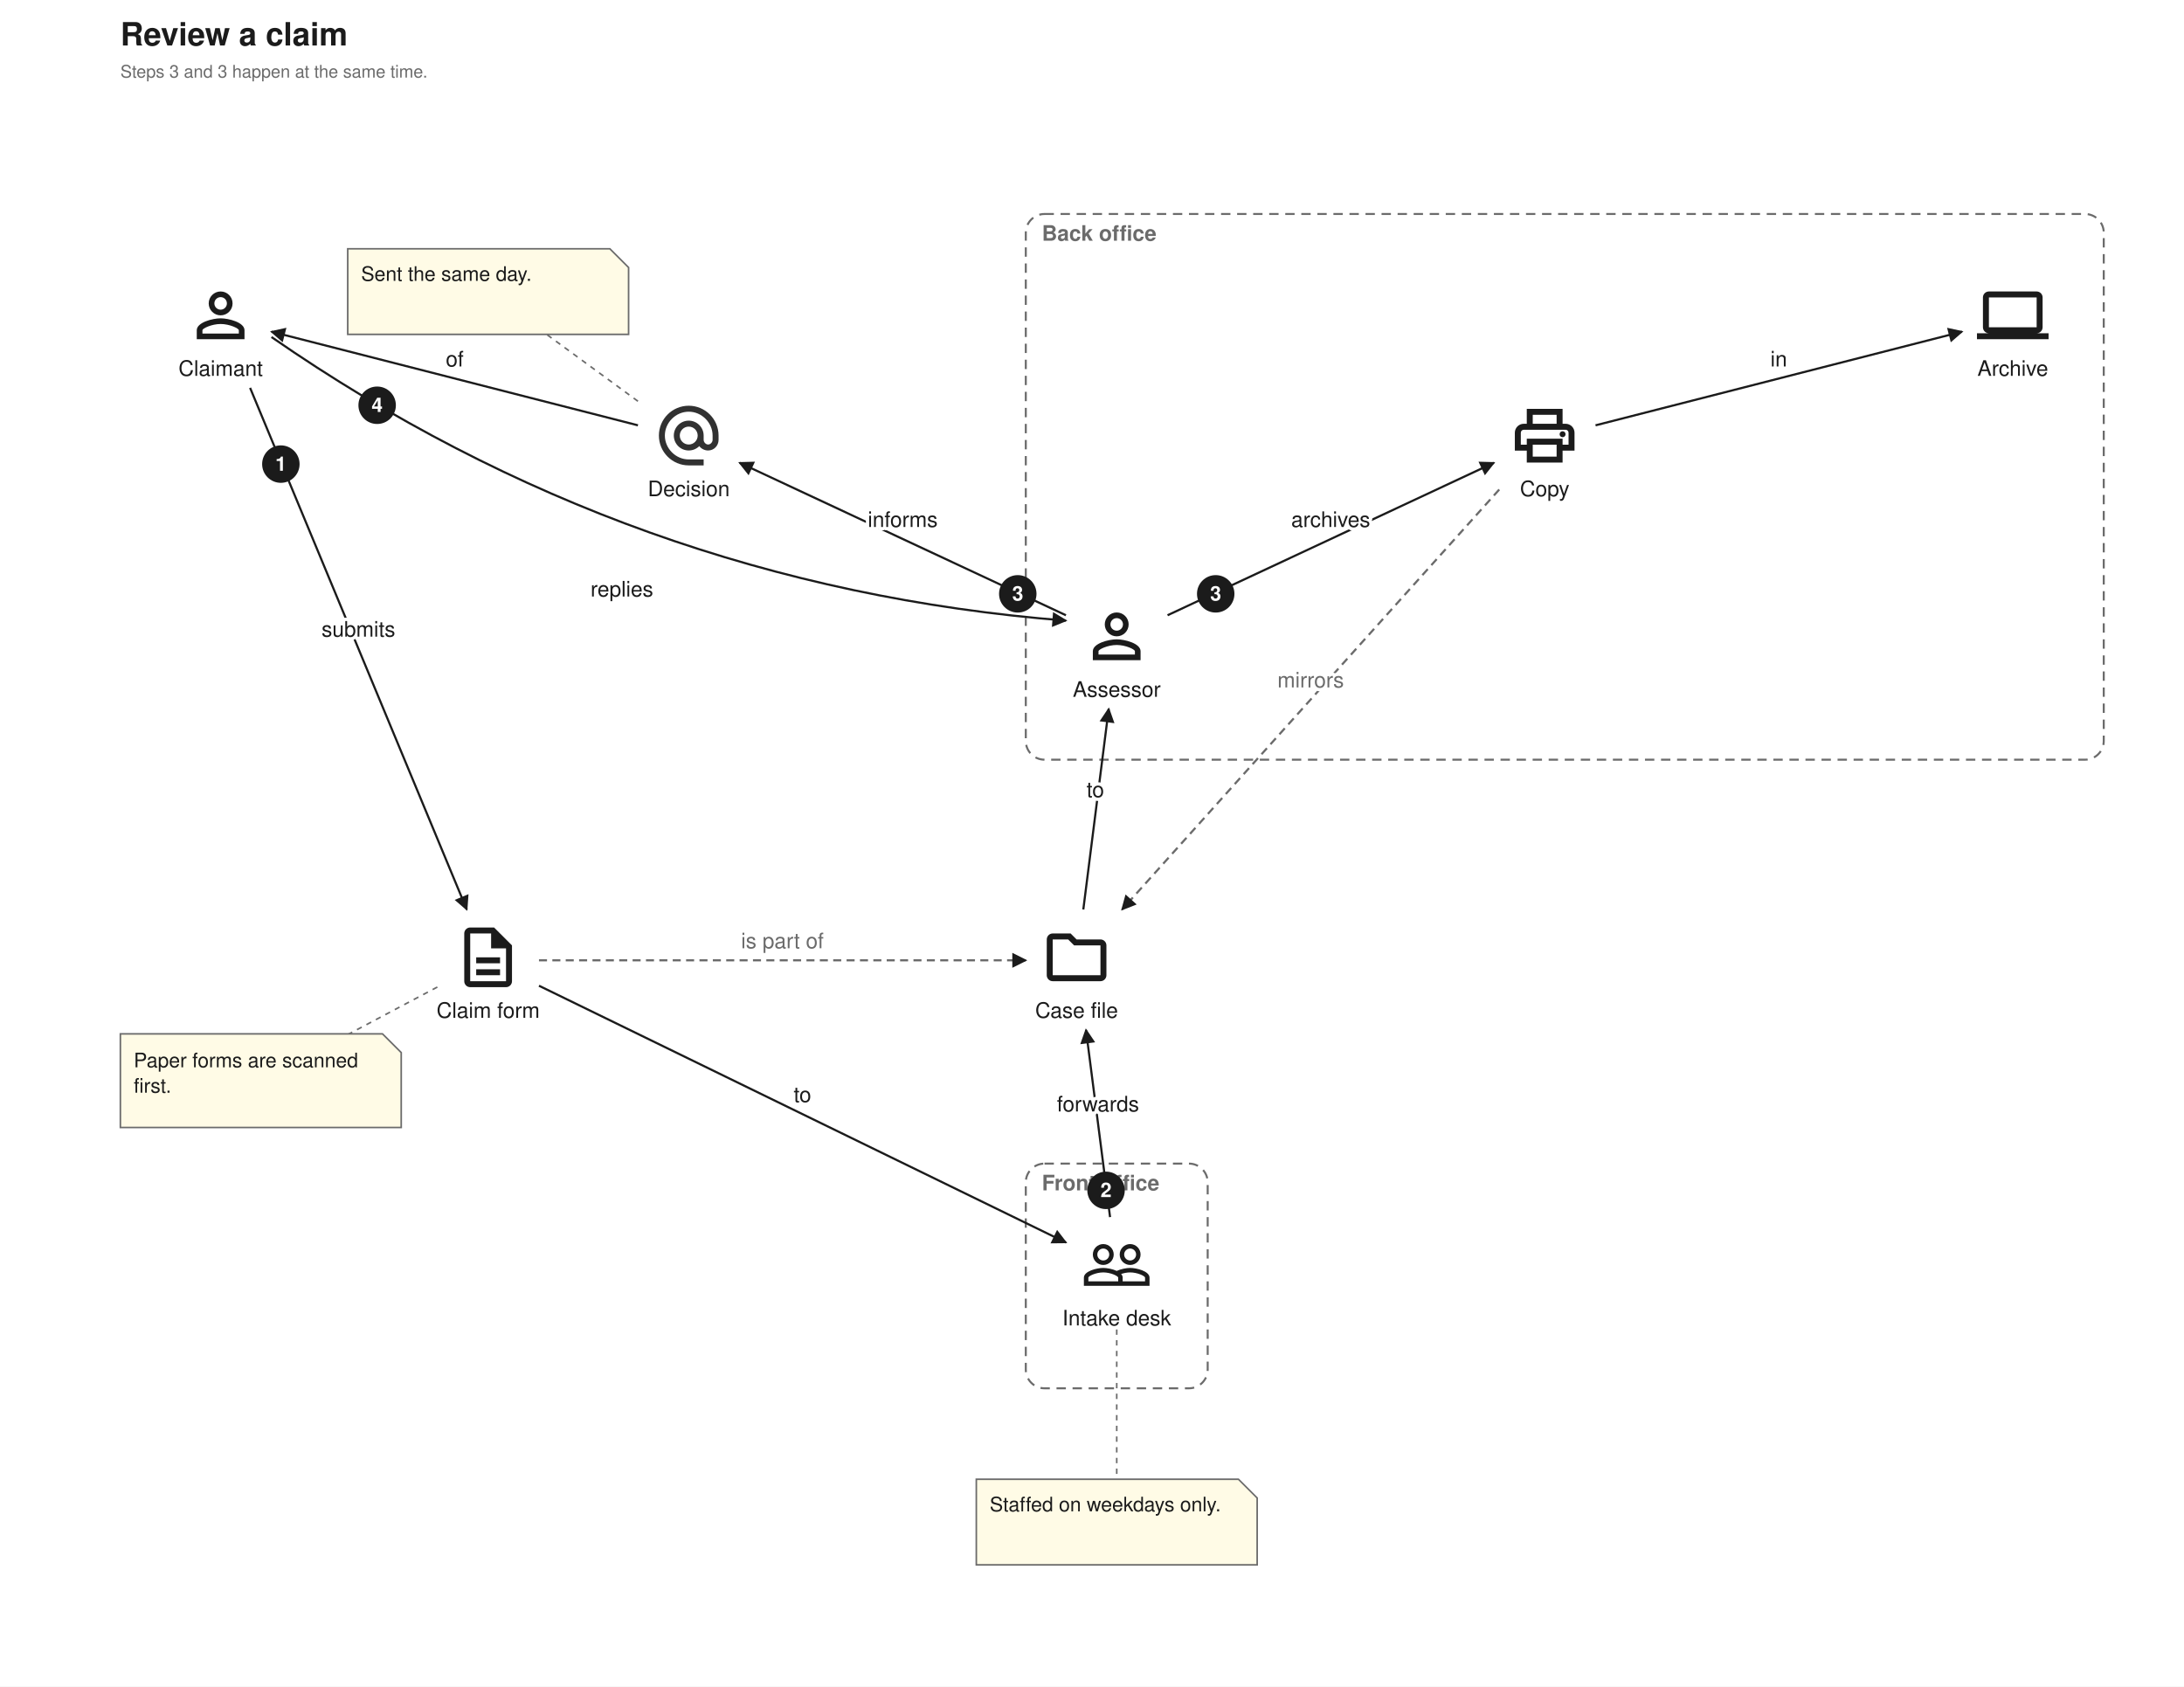
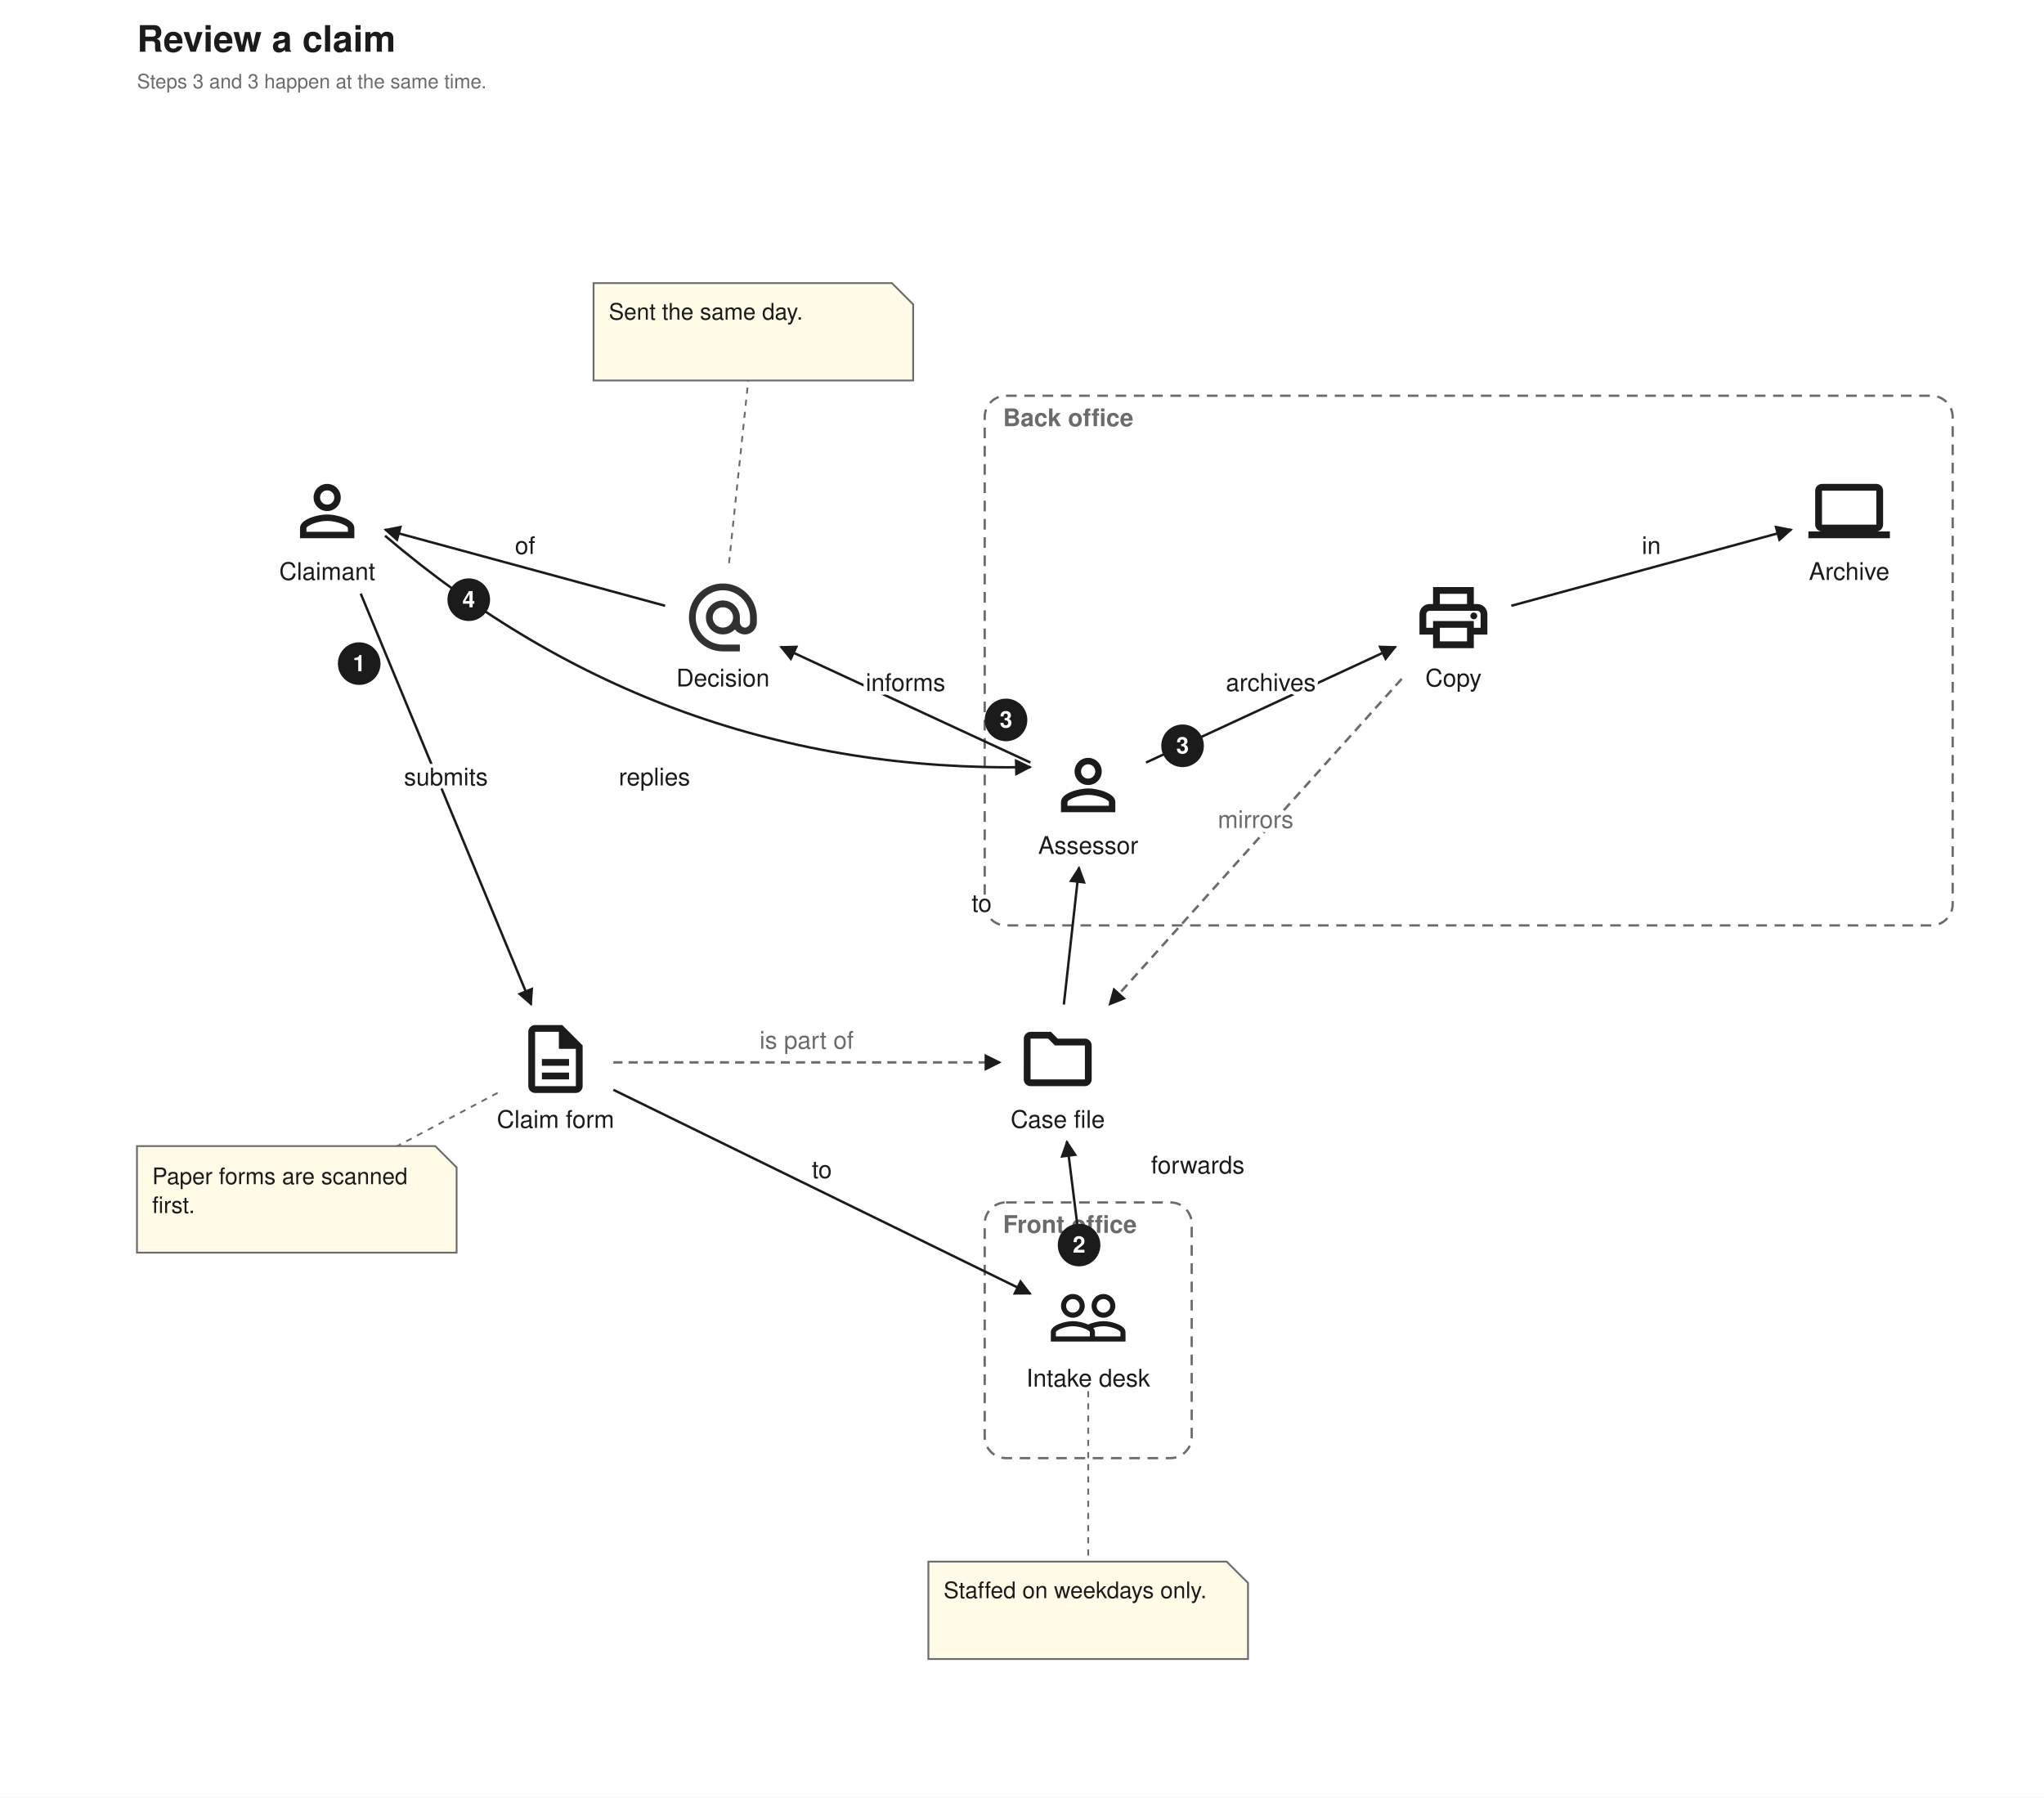
- <svg xmlns="http://www.w3.org/2000/svg" width="1633" height="1261" viewBox="-835 -478 1633 1261" style="background-color:#ffffff" version="1.2">
-   <rect x="-835" y="-478" width="1633" height="1261" fill="#ffffff" />
+ <svg xmlns="http://www.w3.org/2000/svg" width="1343" height="1181" viewBox="-715 -518 1343 1181" style="background-color:#ffffff" version="1.2">
+   <rect x="-715" y="-518" width="1343" height="1181" fill="#ffffff" />
  <defs>
    <marker id="tip" viewBox="0 0 10 10" refX="9" refY="5" markerWidth="7" markerHeight="7" orient="auto-start-reverse">
      <path d="M0 0L10 5L0 10z" fill="#1b1b1b" />
    </marker>
  </defs>
  <g font-family="Helvetica Neue,Helvetica,Arial,sans-serif">
-     <text x="-745" y="-444" font-size="24" font-weight="600" fill="#1b1b1b">Review a claim</text>
-     <text x="-745" y="-420" font-size="13" fill="#6b6b6b">Steps 3 and 3 happen at the same time.</text>
-     <rect x="-68" y="392" width="136" height="168" rx="14" fill="none" stroke="#6b6b6b" stroke-width="1.5" stroke-dasharray="7 5" />
-     <text x="-56" y="412" font-size="16" font-weight="600" fill="#6b6b6b" paint-order="stroke" stroke="#ffffff" stroke-width="5" stroke-linejoin="round">Front office</text>
-     <rect x="-68" y="-318" width="806" height="408" rx="14" fill="none" stroke="#6b6b6b" stroke-width="1.5" stroke-dasharray="7 5" />
-     <text x="-56" y="-298" font-size="16" font-weight="600" fill="#6b6b6b" paint-order="stroke" stroke="#ffffff" stroke-width="5" stroke-linejoin="round">Back office</text>
-     <path d="M-648 -188 L-486 202" fill="none" stroke="#1b1b1b" stroke-width="1.6" marker-end="url(#tip)" />
-     <text x="-567" y="-2" font-size="16" text-anchor="middle" fill="#1b1b1b" paint-order="stroke" stroke="#ffffff" stroke-width="5" stroke-linejoin="round">submits</text>
-     <circle cx="-625" cy="-131" r="14" fill="#1b1b1b" />
-     <text x="-625" y="-126" font-size="15" text-anchor="middle" fill="#ffffff" font-weight="600">1</text>
-     <path d="M-432 259 L-38 451" fill="none" stroke="#1b1b1b" stroke-width="1.6" marker-end="url(#tip)" />
-     <text x="-235" y="346" font-size="16" text-anchor="middle" fill="#1b1b1b" paint-order="stroke" stroke="#ffffff" stroke-width="5" stroke-linejoin="round">to</text>
-     <path d="M-5 432 L-23 292" fill="none" stroke="#1b1b1b" stroke-width="1.6" marker-end="url(#tip)" />
-     <text x="-14" y="353" font-size="16" text-anchor="middle" fill="#1b1b1b" paint-order="stroke" stroke="#ffffff" stroke-width="5" stroke-linejoin="round">forwards</text>
-     <circle cx="-8" cy="412" r="14" fill="#1b1b1b" />
-     <text x="-8" y="417" font-size="15" text-anchor="middle" fill="#ffffff" font-weight="600">2</text>
-     <path d="M-25 202 L-6 52" fill="none" stroke="#1b1b1b" stroke-width="1.6" marker-end="url(#tip)" />
-     <text x="-16" y="118" font-size="16" text-anchor="middle" fill="#1b1b1b" paint-order="stroke" stroke="#ffffff" stroke-width="5" stroke-linejoin="round">to</text>
-     <path d="M38 -18 L282 -132" fill="none" stroke="#1b1b1b" stroke-width="1.6" marker-end="url(#tip)" />
-     <text x="160" y="-84" font-size="16" text-anchor="middle" fill="#1b1b1b" paint-order="stroke" stroke="#ffffff" stroke-width="5" stroke-linejoin="round">archives</text>
-     <circle cx="74" cy="-34" r="14" fill="#1b1b1b" />
-     <text x="74" y="-29" font-size="15" text-anchor="middle" fill="#ffffff" font-weight="600">3</text>
-     <path d="M358 -160 L632 -230" fill="none" stroke="#1b1b1b" stroke-width="1.6" marker-end="url(#tip)" />
-     <text x="495" y="-204" font-size="16" text-anchor="middle" fill="#1b1b1b" paint-order="stroke" stroke="#ffffff" stroke-width="5" stroke-linejoin="round">in</text>
-     <path d="M-38 -18 L-282 -132" fill="none" stroke="#1b1b1b" stroke-width="1.6" marker-end="url(#tip)" />
-     <text x="-160" y="-84" font-size="16" text-anchor="middle" fill="#1b1b1b" paint-order="stroke" stroke="#ffffff" stroke-width="5" stroke-linejoin="round">informs</text>
-     <circle cx="-74" cy="-34" r="14" fill="#1b1b1b" />
-     <text x="-74" y="-29" font-size="15" text-anchor="middle" fill="#ffffff" font-weight="600">3</text>
-     <path d="M-358 -160 L-632 -230" fill="none" stroke="#1b1b1b" stroke-width="1.6" marker-end="url(#tip)" />
-     <text x="-495" y="-204" font-size="16" text-anchor="middle" fill="#1b1b1b" paint-order="stroke" stroke="#ffffff" stroke-width="5" stroke-linejoin="round">of</text>
-     <path d="M-632 -226 C-453 -102 -255 -31 -38 -14" fill="none" stroke="#1b1b1b" stroke-width="1.6" marker-end="url(#tip)" />
-     <text x="-370" y="-32" font-size="16" text-anchor="middle" fill="#1b1b1b" paint-order="stroke" stroke="#ffffff" stroke-width="5" stroke-linejoin="round">replies</text>
-     <circle cx="-553" cy="-175" r="14" fill="#1b1b1b" />
-     <text x="-553" y="-170" font-size="15" text-anchor="middle" fill="#ffffff" font-weight="600">4</text>
-     <path d="M-432 240 L-68 240" fill="none" stroke="#6b6b6b" stroke-width="1.6" stroke-dasharray="6 4" marker-end="url(#tip)" />
-     <text x="-250" y="231" font-size="16" text-anchor="middle" fill="#6b6b6b" paint-order="stroke" stroke="#ffffff" stroke-width="5" stroke-linejoin="round">is part of</text>
-     <path d="M286 -112 L4 202" fill="none" stroke="#6b6b6b" stroke-width="1.6" stroke-dasharray="6 4" marker-end="url(#tip)" />
-     <text x="145" y="36" font-size="16" text-anchor="middle" fill="#6b6b6b" paint-order="stroke" stroke="#ffffff" stroke-width="5" stroke-linejoin="round">mirrors</text>
-     <path d="M-508 260 L-640 330" stroke="#6b6b6b" stroke-width="1.2" stroke-dasharray="4 4" fill="none" />
-     <path d="M-358 -178 L-470 -260" stroke="#6b6b6b" stroke-width="1.2" stroke-dasharray="4 4" fill="none" />
-     <path d="M0 508 L0 660" stroke="#6b6b6b" stroke-width="1.2" stroke-dasharray="4 4" fill="none" />
-     <g transform="translate(-696.8,-269.0) scale(2.231)" fill="#1b1b1b">
+     <text x="-625" y="-484" font-size="24" font-weight="600" fill="#1b1b1b">Review a claim</text>
+     <text x="-625" y="-460" font-size="13" fill="#6b6b6b">Steps 3 and 3 happen at the same time.</text>
+     <rect x="-68" y="272" width="136" height="168" rx="14" fill="none" stroke="#6b6b6b" stroke-width="1.5" stroke-dasharray="7 5" />
+     <text x="-56" y="292" font-size="16" font-weight="600" fill="#6b6b6b" paint-order="stroke" stroke="#ffffff" stroke-width="5" stroke-linejoin="round">Front office</text>
+     <rect x="-68" y="-258" width="636" height="348" rx="14" fill="none" stroke="#6b6b6b" stroke-width="1.5" stroke-dasharray="7 5" />
+     <text x="-56" y="-238" font-size="16" font-weight="600" fill="#6b6b6b" paint-order="stroke" stroke="#ffffff" stroke-width="5" stroke-linejoin="round">Back office</text>
+     <path d="M-478 -128 L-366 142" fill="none" stroke="#1b1b1b" stroke-width="1.6" marker-end="url(#tip)" />
+     <text x="-422" y="-2" font-size="16" text-anchor="middle" fill="#1b1b1b" paint-order="stroke" stroke="#ffffff" stroke-width="5" stroke-linejoin="round">submits</text>
+     <circle cx="-479" cy="-82" r="14" fill="#1b1b1b" />
+     <text x="-479" y="-77" font-size="15" text-anchor="middle" fill="#ffffff" font-weight="600">1</text>
+     <path d="M-312 198 L-38 332" fill="none" stroke="#1b1b1b" stroke-width="1.6" marker-end="url(#tip)" />
+     <text x="-175" y="256" font-size="16" text-anchor="middle" fill="#1b1b1b" paint-order="stroke" stroke="#ffffff" stroke-width="5" stroke-linejoin="round">to</text>
+     <path d="M-4 312 L-14 232" fill="none" stroke="#1b1b1b" stroke-width="1.6" marker-end="url(#tip)" />
+     <text x="72" y="253" font-size="16" text-anchor="middle" fill="#1b1b1b" paint-order="stroke" stroke="#ffffff" stroke-width="5" stroke-linejoin="round">forwards</text>
+     <circle cx="-6" cy="300" r="14" fill="#1b1b1b" />
+     <text x="-6" y="305" font-size="15" text-anchor="middle" fill="#ffffff" font-weight="600">2</text>
+     <path d="M-16 142 L-6 52" fill="none" stroke="#1b1b1b" stroke-width="1.6" marker-end="url(#tip)" />
+     <text x="-70" y="81" font-size="16" text-anchor="middle" fill="#1b1b1b" paint-order="stroke" stroke="#ffffff" stroke-width="5" stroke-linejoin="round">to</text>
+     <path d="M38 -17 L202 -93" fill="none" stroke="#1b1b1b" stroke-width="1.6" marker-end="url(#tip)" />
+     <text x="120" y="-64" font-size="16" text-anchor="middle" fill="#1b1b1b" paint-order="stroke" stroke="#ffffff" stroke-width="5" stroke-linejoin="round">archives</text>
+     <circle cx="62" cy="-28" r="14" fill="#1b1b1b" />
+     <text x="62" y="-23" font-size="15" text-anchor="middle" fill="#ffffff" font-weight="600">3</text>
+     <path d="M278 -120 L462 -170" fill="none" stroke="#1b1b1b" stroke-width="1.6" marker-end="url(#tip)" />
+     <text x="370" y="-154" font-size="16" text-anchor="middle" fill="#1b1b1b" paint-order="stroke" stroke="#ffffff" stroke-width="5" stroke-linejoin="round">in</text>
+     <path d="M-38 -17 L-202 -93" fill="none" stroke="#1b1b1b" stroke-width="1.6" marker-end="url(#tip)" />
+     <text x="-120" y="-64" font-size="16" text-anchor="middle" fill="#1b1b1b" paint-order="stroke" stroke="#ffffff" stroke-width="5" stroke-linejoin="round">informs</text>
+     <circle cx="-54" cy="-45" r="14" fill="#1b1b1b" />
+     <text x="-54" y="-40" font-size="15" text-anchor="middle" fill="#ffffff" font-weight="600">3</text>
+     <path d="M-278 -120 L-462 -170" fill="none" stroke="#1b1b1b" stroke-width="1.6" marker-end="url(#tip)" />
+     <text x="-370" y="-154" font-size="16" text-anchor="middle" fill="#1b1b1b" paint-order="stroke" stroke="#ffffff" stroke-width="5" stroke-linejoin="round">of</text>
+     <path d="M-462 -166 C-340 -62 -199 -11 -38 -14" fill="none" stroke="#1b1b1b" stroke-width="1.6" marker-end="url(#tip)" />
+     <text x="-285" y="-2" font-size="16" text-anchor="middle" fill="#1b1b1b" paint-order="stroke" stroke="#ffffff" stroke-width="5" stroke-linejoin="round">replies</text>
+     <circle cx="-407" cy="-124" r="14" fill="#1b1b1b" />
+     <text x="-407" y="-119" font-size="15" text-anchor="middle" fill="#ffffff" font-weight="600">4</text>
+     <path d="M-312 180 L-58 180" fill="none" stroke="#6b6b6b" stroke-width="1.6" stroke-dasharray="6 4" marker-end="url(#tip)" />
+     <text x="-185" y="171" font-size="16" text-anchor="middle" fill="#6b6b6b" paint-order="stroke" stroke="#ffffff" stroke-width="5" stroke-linejoin="round">is part of</text>
+     <path d="M206 -72 L14 142" fill="none" stroke="#6b6b6b" stroke-width="1.6" stroke-dasharray="6 4" marker-end="url(#tip)" />
+     <text x="110" y="26" font-size="16" text-anchor="middle" fill="#6b6b6b" paint-order="stroke" stroke="#ffffff" stroke-width="5" stroke-linejoin="round">mirrors</text>
+     <path d="M-388 200 L-520 270" stroke="#6b6b6b" stroke-width="1.2" stroke-dasharray="4 4" fill="none" />
+     <path d="M-236 -148 L-220 -300" stroke="#6b6b6b" stroke-width="1.2" stroke-dasharray="4 4" fill="none" />
+     <path d="M0 388 L0 540" stroke="#6b6b6b" stroke-width="1.2" stroke-dasharray="4 4" fill="none" />
+     <g transform="translate(-526.8,-209.0) scale(2.231)" fill="#1b1b1b">
      <path d="M12 5.9c1.16 0 2.1.94 2.1 2.1s-.94 2.1-2.1 2.1S9.9 9.16 9.9 8s.94-2.1 2.1-2.1m0 9c2.97 0 6.1 1.46 6.1 2.1v1.1H5.9V17c0-.64 3.13-2.1 6.1-2.1M12 4C9.79 4 8 5.79 8 8s1.79 4 4 4 4-1.79 4-4-1.79-4-4-4zm0 9c-2.67 0-8 1.34-8 4v3h16v-3c0-2.66-5.33-4-8-4z" />
      <path d="M0 0h24v24H0z" fill="none" />
    </g>
-     <text x="-670" y="-197" font-size="16" text-anchor="middle" fill="#1b1b1b" paint-order="stroke" stroke="#ffffff" stroke-width="5" stroke-linejoin="round">Claimant</text>
-     <g transform="translate(-26.8,441.0) scale(2.231)" fill="#1b1b1b">
+     <text x="-500" y="-137" font-size="16" text-anchor="middle" fill="#1b1b1b" paint-order="stroke" stroke="#ffffff" stroke-width="5" stroke-linejoin="round">Claimant</text>
+     <g transform="translate(-26.8,321.0) scale(2.231)" fill="#1b1b1b">
      <path d="M0 0h24v24H0z" fill="none" />
      <path d="M16.5 13c-1.2 0-3.07.34-4.5 1-1.43-.67-3.3-1-4.5-1C5.33 13 1 14.08 1 16.25V19h22v-2.75c0-2.17-4.33-3.25-6.5-3.25zm-4 4.5h-10v-1.25c0-.54 2.56-1.75 5-1.75s5 1.21 5 1.75v1.25zm9 0H14v-1.25c0-.46-.2-.86-.52-1.22.88-.3 1.96-.53 3.02-.53 2.44 0 5 1.21 5 1.75v1.25zM7.5 12c1.93 0 3.5-1.57 3.5-3.5S9.43 5 7.5 5 4 6.57 4 8.5 5.57 12 7.5 12zm0-5.5c1.1 0 2 .9 2 2s-.9 2-2 2-2-.9-2-2 .9-2 2-2zm9 5.5c1.93 0 3.5-1.57 3.5-3.5S18.43 5 16.5 5 13 6.57 13 8.5s1.57 3.5 3.5 3.5zm0-5.5c1.1 0 2 .9 2 2s-.9 2-2 2-2-.9-2-2 .9-2 2-2z" />
    </g>
-     <text x="0" y="513" font-size="16" text-anchor="middle" fill="#1b1b1b" paint-order="stroke" stroke="#ffffff" stroke-width="5" stroke-linejoin="round">Intake desk</text>
+     <text x="0" y="393" font-size="16" text-anchor="middle" fill="#1b1b1b" paint-order="stroke" stroke="#ffffff" stroke-width="5" stroke-linejoin="round">Intake desk</text>
    <g transform="translate(-26.8,-29.0) scale(2.231)" fill="#1b1b1b">
      <path d="M12 5.9c1.16 0 2.1.94 2.1 2.1s-.94 2.1-2.1 2.1S9.9 9.16 9.9 8s.94-2.1 2.1-2.1m0 9c2.97 0 6.1 1.46 6.1 2.1v1.1H5.9V17c0-.64 3.13-2.1 6.1-2.1M12 4C9.79 4 8 5.79 8 8s1.79 4 4 4 4-1.79 4-4-1.79-4-4-4zm0 9c-2.67 0-8 1.34-8 4v3h16v-3c0-2.66-5.33-4-8-4z" />
      <path d="M0 0h24v24H0z" fill="none" />
    </g>
    <text x="0" y="43" font-size="16" text-anchor="middle" fill="#1b1b1b" paint-order="stroke" stroke="#ffffff" stroke-width="5" stroke-linejoin="round">Assessor</text>
-     <g transform="translate(643.2,-269.0) scale(2.231)" fill="#1b1b1b">
+     <g transform="translate(473.2,-209.0) scale(2.231)" fill="#1b1b1b">
      <path d="M20,18c1.1,0,2-0.9,2-2V6c0-1.1-0.9-2-2-2H4C2.9,4,2,4.9,2,6v10c0,1.1,0.9,2,2,2H0v2h24v-2H20z M4,6h16v10H4V6z" />
    </g>
-     <text x="670" y="-197" font-size="16" text-anchor="middle" fill="#1b1b1b" paint-order="stroke" stroke="#ffffff" stroke-width="5" stroke-linejoin="round">Archive</text>
-     <g transform="translate(-496.8,211.0) scale(2.231)" fill="#1b1b1b">
+     <text x="500" y="-137" font-size="16" text-anchor="middle" fill="#1b1b1b" paint-order="stroke" stroke="#ffffff" stroke-width="5" stroke-linejoin="round">Archive</text>
+     <g transform="translate(-376.8,151.0) scale(2.231)" fill="#1b1b1b">
      <path fill="none" d="M0 0h24v24H0V0z" />
      <path d="M8 16h8v2H8zm0-4h8v2H8zm6-10H6c-1.1 0-2 .9-2 2v16c0 1.1.89 2 1.99 2H18c1.1 0 2-.9 2-2V8l-6-6zm4 18H6V4h7v5h5v11z" />
    </g>
-     <text x="-470" y="283" font-size="16" text-anchor="middle" fill="#1b1b1b" paint-order="stroke" stroke="#ffffff" stroke-width="5" stroke-linejoin="round">Claim form</text>
-     <g transform="translate(-56.8,211.0) scale(2.231)" fill="#1b1b1b">
+     <text x="-350" y="223" font-size="16" text-anchor="middle" fill="#1b1b1b" paint-order="stroke" stroke="#ffffff" stroke-width="5" stroke-linejoin="round">Claim form</text>
+     <g transform="translate(-46.8,151.0) scale(2.231)" fill="#1b1b1b">
      <path fill="none" d="M0,0h24v24H0V0z" />
      <path d="M9.17,6l2,2H20v10L4,18V6H9.17 M10,4H4C2.9,4,2.01,4.9,2.01,6L2,18c0,1.1,0.9,2,2,2h16c1.1,0,2-0.9,2-2V8c0-1.1-0.9-2-2-2 h-8L10,4L10,4z" />
    </g>
-     <text x="-30" y="283" font-size="16" text-anchor="middle" fill="#1b1b1b" paint-order="stroke" stroke="#ffffff" stroke-width="5" stroke-linejoin="round">Case file</text>
-     <g transform="translate(293.2,-179.0) scale(2.231)" fill="#1b1b1b">
+     <text x="-20" y="223" font-size="16" text-anchor="middle" fill="#1b1b1b" paint-order="stroke" stroke="#ffffff" stroke-width="5" stroke-linejoin="round">Case file</text>
+     <g transform="translate(213.2,-139.0) scale(2.231)" fill="#1b1b1b">
      <path fill="none" d="M0 0h24v24H0V0z" />
      <path d="M19 8h-1V3H6v5H5c-1.66 0-3 1.34-3 3v6h4v4h12v-4h4v-6c0-1.66-1.34-3-3-3zM8 5h8v3H8V5zm8 12v2H8v-4h8v2zm2-2v-2H6v2H4v-4c0-.55.45-1 1-1h14c.55 0 1 .45 1 1v4h-2z" />
      <circle cx="18" cy="11.5" r="1" />
    </g>
-     <text x="320" y="-107" font-size="16" text-anchor="middle" fill="#1b1b1b" paint-order="stroke" stroke="#ffffff" stroke-width="5" stroke-linejoin="round">Copy</text>
-     <g transform="translate(-346.8,-179.0) scale(2.231)" fill="#1b1b1b">
+     <text x="240" y="-67" font-size="16" text-anchor="middle" fill="#1b1b1b" paint-order="stroke" stroke="#ffffff" stroke-width="5" stroke-linejoin="round">Copy</text>
+     <g transform="translate(-266.8,-139.0) scale(2.231)" fill="#1b1b1b">
      <path fill="none" d="M0,0h24v24H0V0z" />
      <path fill-opacity="0.9" d="M12,1.95c-5.52,0-10,4.48-10,10s4.48,10,10,10h5v-2h-5c-4.34,0-8-3.66-8-8s3.66-8,8-8s8,3.66,8,8v1.43 c0,0.79-0.71,1.57-1.5,1.57S17,14.17,17,13.38v-1.43c0-2.76-2.24-5-5-5s-5,2.24-5,5s2.24,5,5,5c1.38,0,2.64-0.56,3.54-1.47 c0.65,0.89,1.77,1.47,2.96,1.47c1.97,0,3.5-1.6,3.5-3.57v-1.43C22,6.43,17.52,1.95,12,1.95z M12,14.95c-1.66,0-3-1.34-3-3 s1.34-3,3-3s3,1.34,3,3S13.66,14.95,12,14.95z" />
    </g>
-     <text x="-320" y="-107" font-size="16" text-anchor="middle" fill="#1b1b1b" paint-order="stroke" stroke="#ffffff" stroke-width="5" stroke-linejoin="round">Decision</text>
-     <path d="M-745 295 H-549 L-535 309 V365 H-745 Z" fill="#fffbe6" stroke="#6b6b6b" stroke-width="1.2" />
-     <text x="-735" y="320" font-size="15" fill="#1b1b1b">Paper forms are scanned</text>
-     <text x="-735" y="339" font-size="15" fill="#1b1b1b">first.</text>
-     <path d="M-575 -292 H-379 L-365 -278 V-228 H-575 Z" fill="#fffbe6" stroke="#6b6b6b" stroke-width="1.2" />
-     <text x="-565" y="-268" font-size="15" fill="#1b1b1b">Sent the same day.</text>
-     <path d="M-105 628 H91 L105 642 V692 H-105 Z" fill="#fffbe6" stroke="#6b6b6b" stroke-width="1.2" />
-     <text x="-95" y="652" font-size="15" fill="#1b1b1b">Staffed on weekdays only.</text>
+     <text x="-240" y="-67" font-size="16" text-anchor="middle" fill="#1b1b1b" paint-order="stroke" stroke="#ffffff" stroke-width="5" stroke-linejoin="round">Decision</text>
+     <path d="M-625 235 H-429 L-415 249 V305 H-625 Z" fill="#fffbe6" stroke="#6b6b6b" stroke-width="1.2" />
+     <text x="-615" y="260" font-size="15" fill="#1b1b1b">Paper forms are scanned</text>
+     <text x="-615" y="279" font-size="15" fill="#1b1b1b">first.</text>
+     <path d="M-325 -332 H-129 L-115 -318 V-268 H-325 Z" fill="#fffbe6" stroke="#6b6b6b" stroke-width="1.2" />
+     <text x="-315" y="-308" font-size="15" fill="#1b1b1b">Sent the same day.</text>
+     <path d="M-105 508 H91 L105 522 V572 H-105 Z" fill="#fffbe6" stroke="#6b6b6b" stroke-width="1.2" />
+     <text x="-95" y="532" font-size="15" fill="#1b1b1b">Staffed on weekdays only.</text>
  </g>
</svg>
